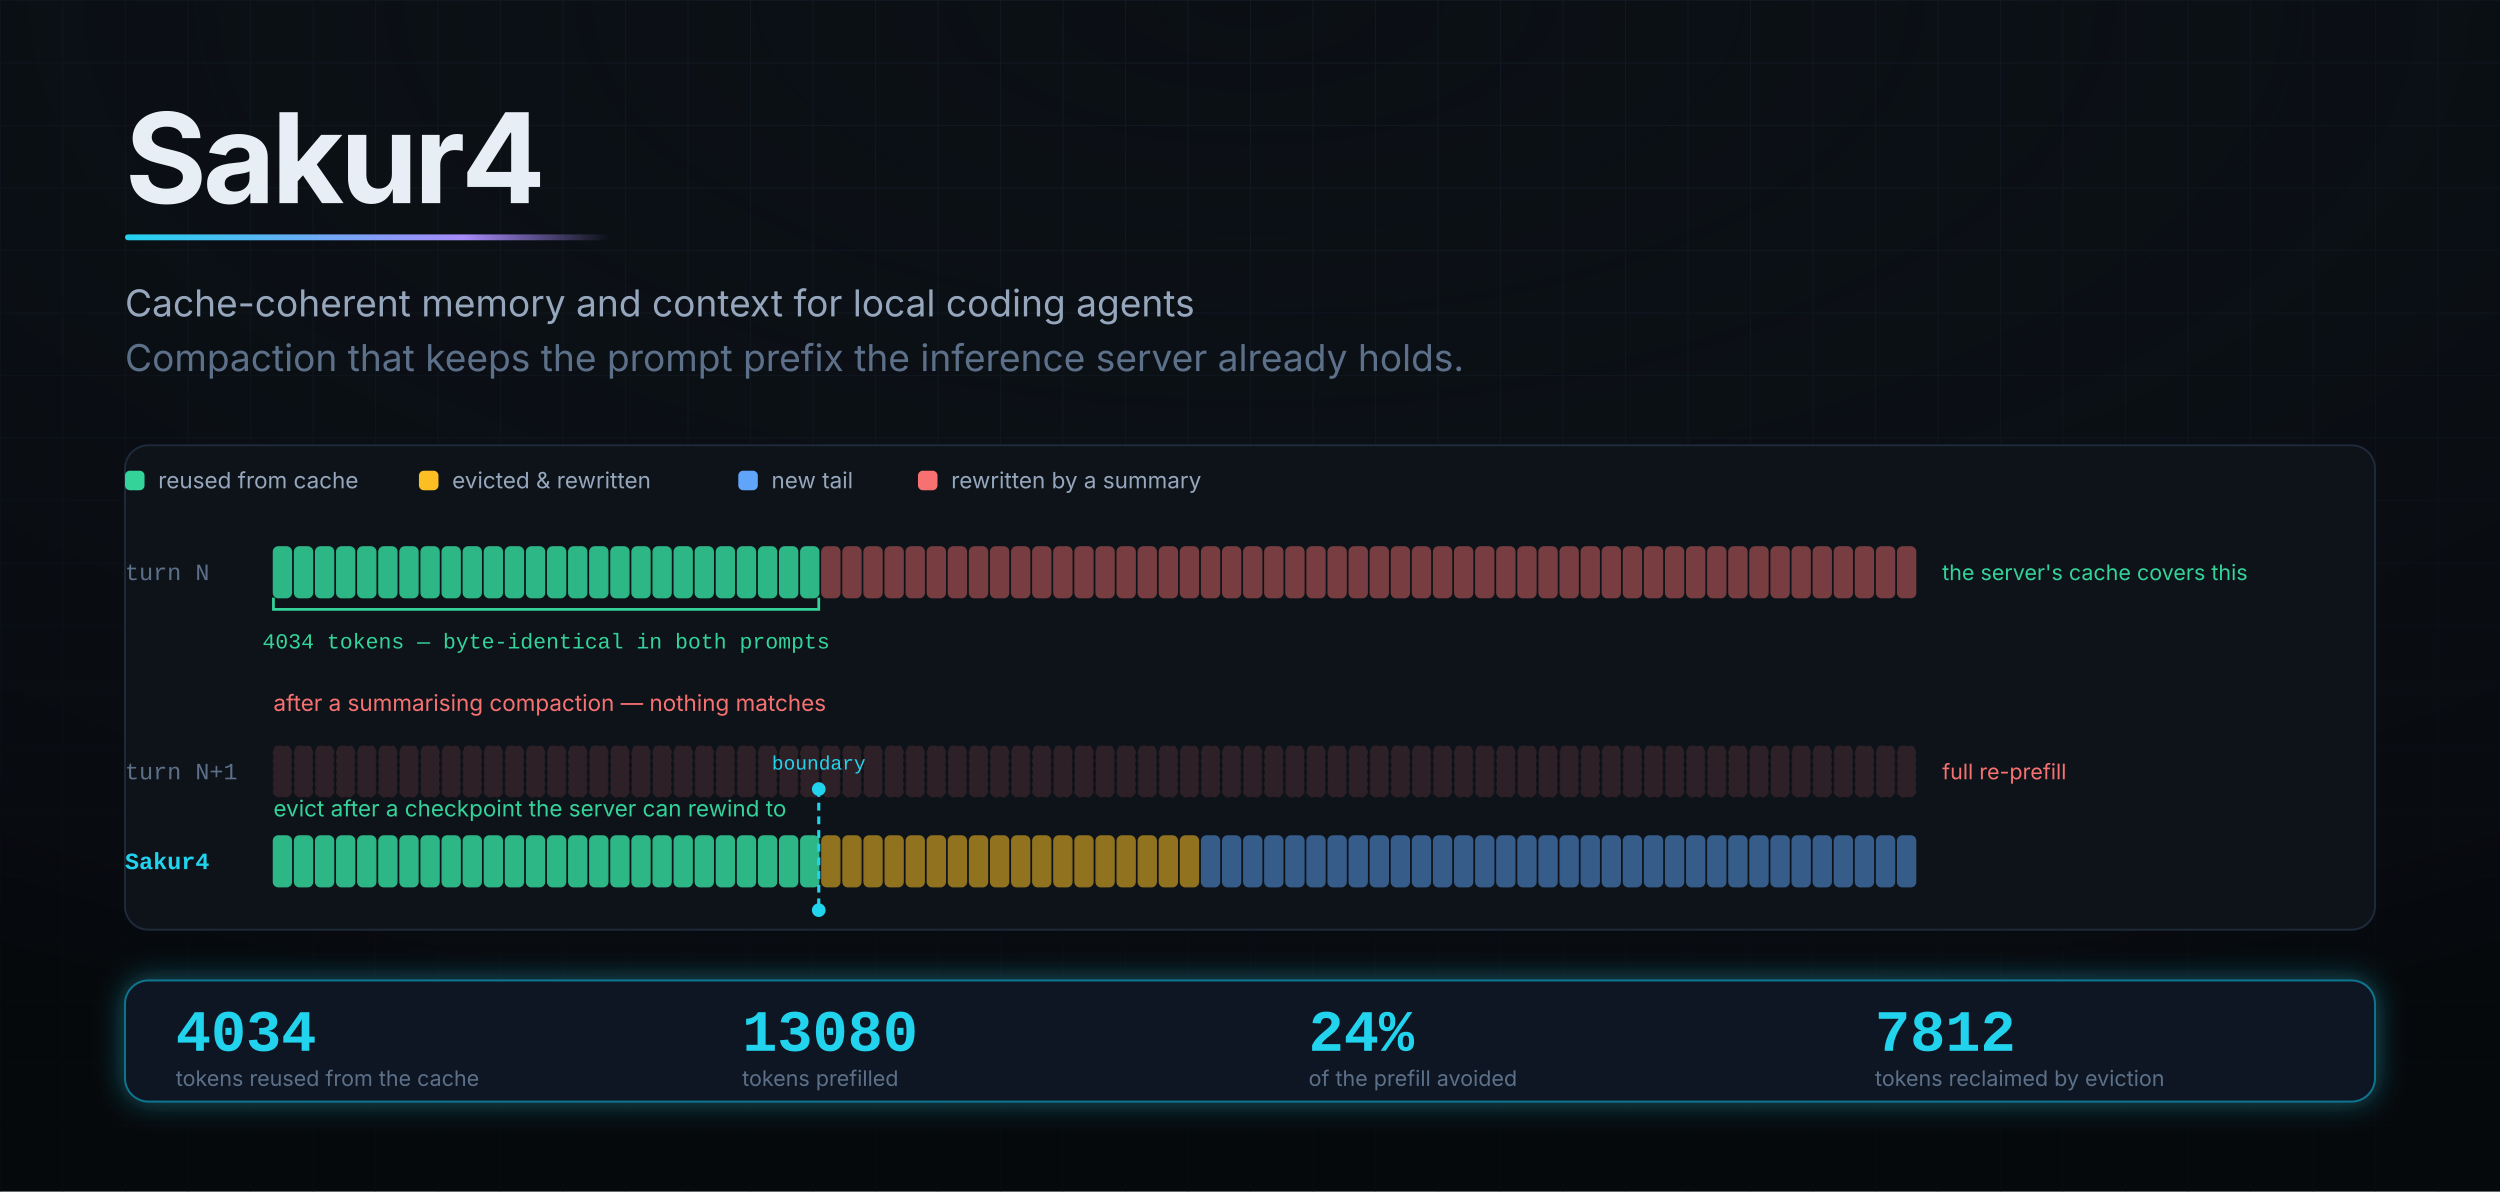
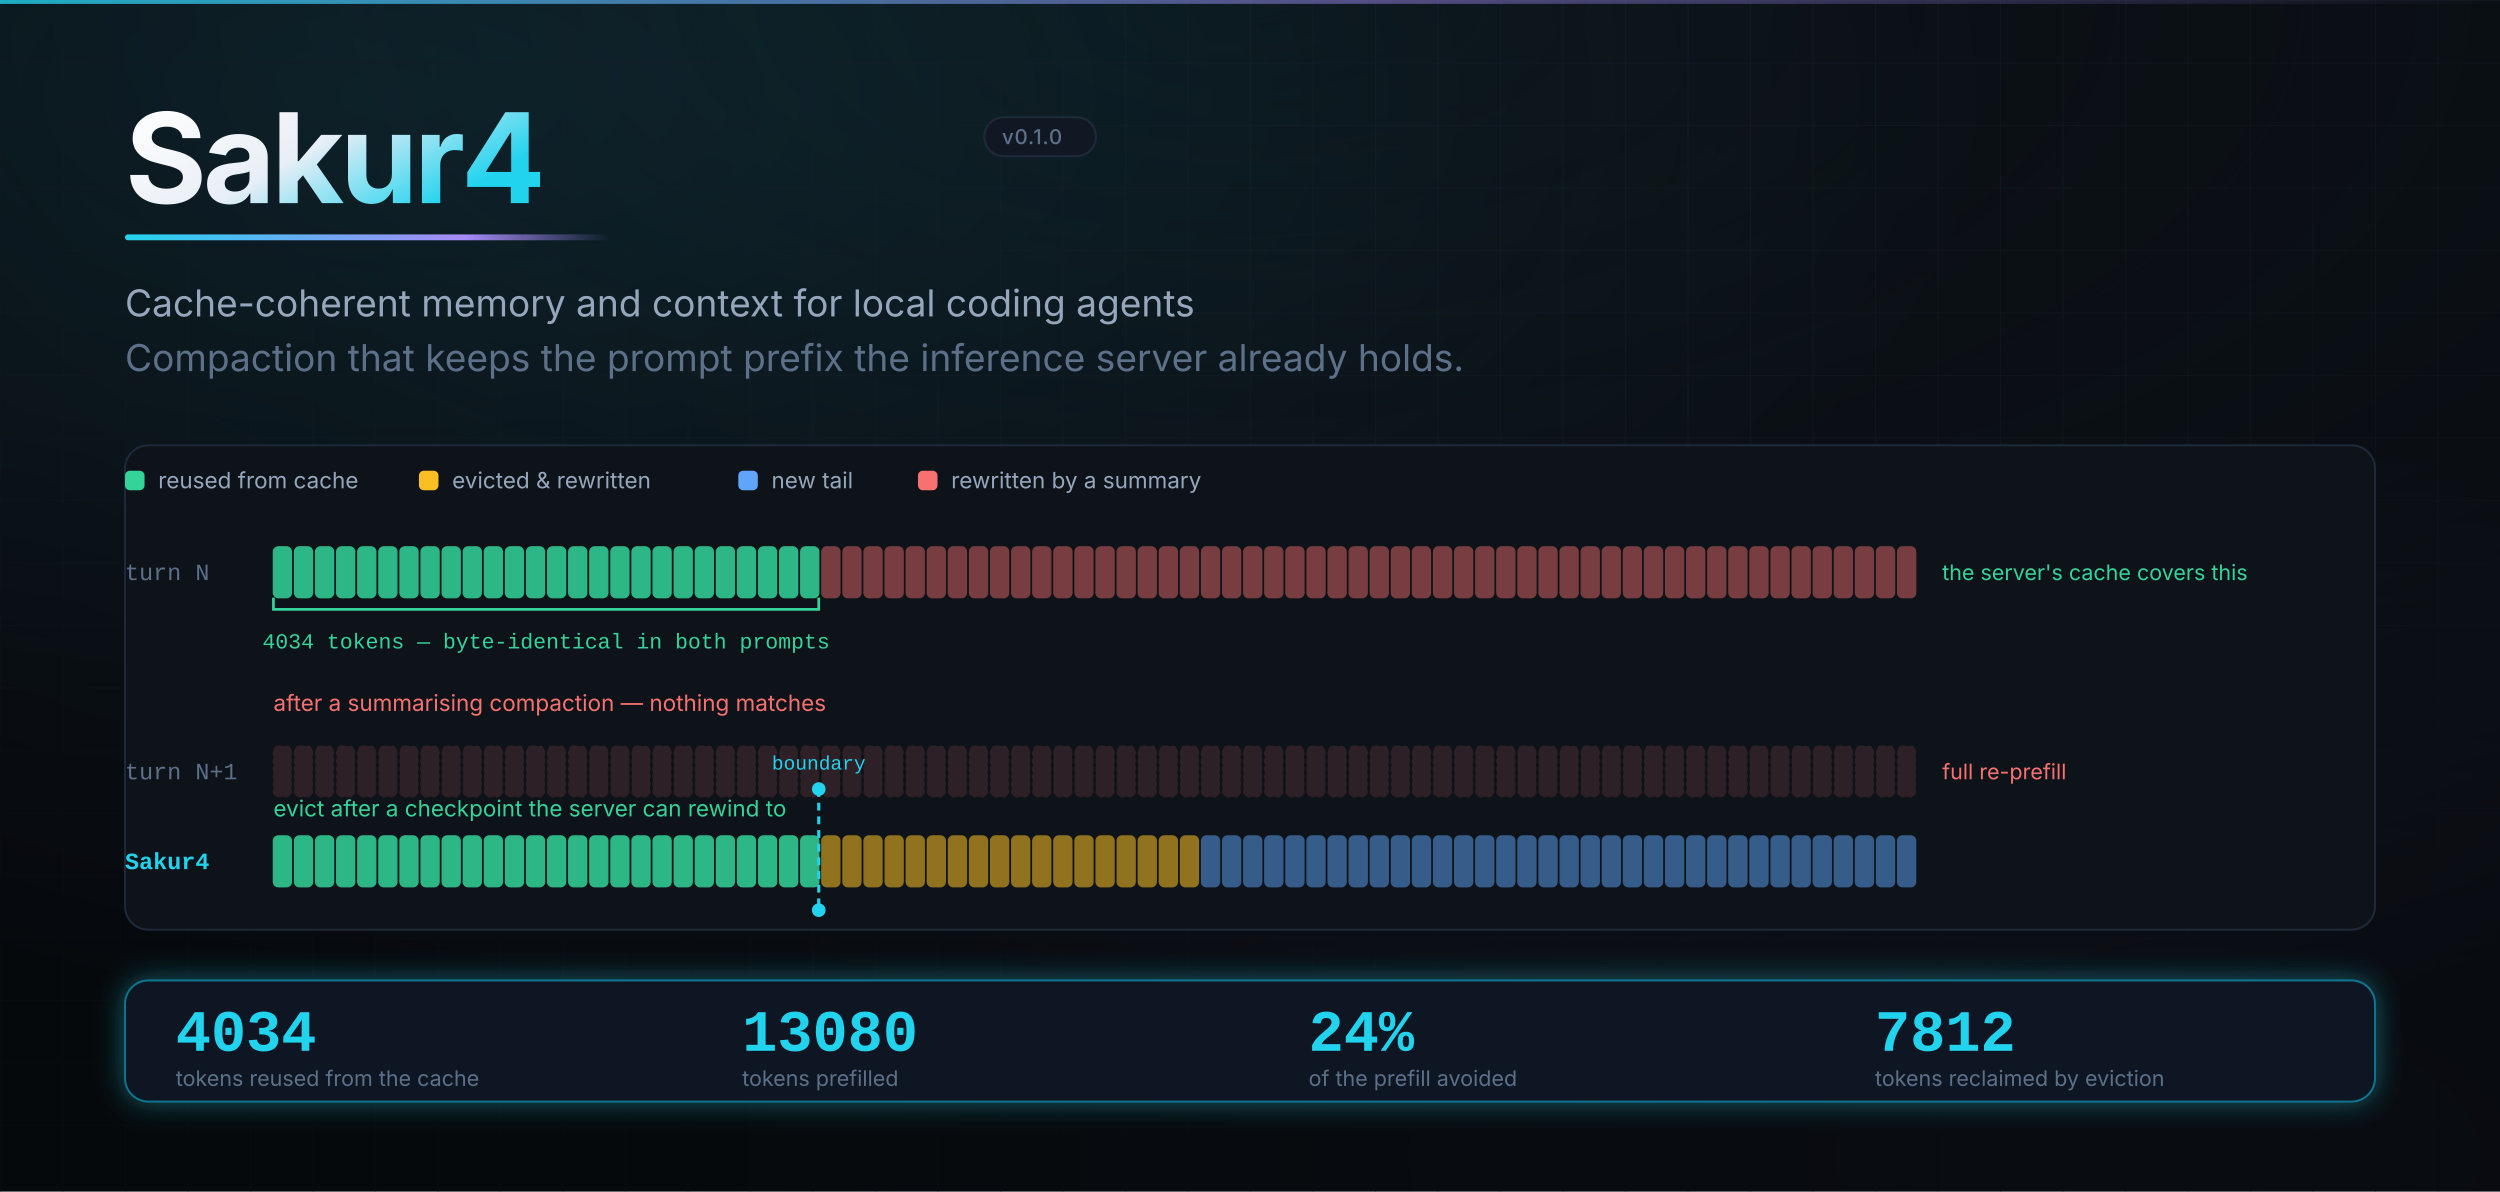
<svg xmlns="http://www.w3.org/2000/svg" viewBox="0 0 1280 610" width="1280" height="610" role="img" aria-labelledby="t d">
  <defs>
    <marker id="dim-s" markerWidth="6" markerHeight="6" refX="3" refY="3" orient="auto">
      <path d="M6 0L0 3L6 6" fill="none" stroke="#22d3ee" stroke-width="1" />
    </marker>
    <marker id="dim-e" markerWidth="6" markerHeight="6" refX="3" refY="3" orient="auto">
      <path d="M0 0L6 3L0 6" fill="none" stroke="#22d3ee" stroke-width="1" />
    </marker>
  </defs>
  <defs>
    <pattern id="hero-grid" width="32" height="32" patternUnits="userSpaceOnUse">
      <path d="M32 0H0V32" fill="none" stroke="#16202c" stroke-width="1" />
    </pattern>
    <pattern id="hero-dots" width="16" height="16" patternUnits="userSpaceOnUse">
      <circle cx="1" cy="1" r="1" fill="#16202c" />
    </pattern>
    <radialGradient id="hero-vig" cx="50%" cy="0%" r="95%">
      <stop offset="0%" stop-color="#0f1720" stop-opacity="0" />
      <stop offset="100%" stop-color="#05080b" stop-opacity="0.85" />
    </radialGradient>
    <linearGradient id="hero-sheen" x1="0" y1="0" x2="1" y2="1">
      <stop offset="0%" stop-color="#ffffff" stop-opacity="0.05" />
      <stop offset="60%" stop-color="#ffffff" stop-opacity="0" />
    </linearGradient>
+     <radialGradient id="hero-washA" cx="16%" cy="8%" r="64%">
+       <stop offset="0%" stop-color="#22d3ee" stop-opacity="0.13" />
+       <stop offset="100%" stop-color="#22d3ee" stop-opacity="0" />
+     </radialGradient>
+     <radialGradient id="hero-washB" cx="86%" cy="97%" r="60%">
+       <stop offset="0%" stop-color="#a78bfa" stop-opacity="0.16" />
+       <stop offset="100%" stop-color="#a78bfa" stop-opacity="0" />
+     </radialGradient>
+     <linearGradient id="hero-edge" x1="0" y1="0" x2="1" y2="0">
+       <stop offset="0%" stop-color="#22d3ee" stop-opacity="0.8" />
+       <stop offset="55%" stop-color="#a78bfa" stop-opacity="0.45" />
+       <stop offset="100%" stop-color="#a78bfa" stop-opacity="0" />
+     </linearGradient>
  </defs>
  <rect width="1280" height="610" fill="#0b0f14" />
+   <rect width="1280" height="610" fill="url(#hero-washA)" />
+   <rect width="1280" height="610" fill="url(#hero-washB)" />
  <rect width="1280" height="610" fill="url(#hero-grid)" opacity="0.55" />
  <rect width="1280" height="610" fill="url(#hero-vig)" />
-   <text x="64" y="104" font-family="-apple-system, BlinkMacSystemFont, 'Segoe UI', Inter, Helvetica, Arial, sans-serif" font-size="64" font-weight="700" fill="#e8eef6" text-anchor="start" opacity="1" letter-spacing="-2">Sakur4</text>
+   <rect x="0" y="0" width="1280" height="2" fill="url(#hero-edge)" />
+   <defs>
+     <linearGradient id="hero-word" x1="0" y1="0" x2="1" y2="0.4">
+       <stop offset="0%" stop-color="#ffffff" />
+       <stop offset="52%" stop-color="#e8eef6" />
+       <stop offset="100%" stop-color="#22d3ee" />
+     </linearGradient>
+   </defs>
+   <text x="64" y="104" font-family="-apple-system, BlinkMacSystemFont, 'Segoe UI', Inter, Helvetica, Arial, sans-serif" font-size="64" font-weight="700" fill="url(#hero-word)" text-anchor="start" opacity="1" letter-spacing="-2">Sakur4</text>
  <rect x="64" y="120" width="248" height="3" rx="1.5" fill="url(#hero-rule)" />
  <defs>
    <linearGradient id="hero-rule" x1="0" y1="0" x2="1" y2="0">
      <stop offset="0%" stop-color="#22d3ee" />
      <stop offset="70%" stop-color="#a78bfa" />
      <stop offset="100%" stop-color="#a78bfa" stop-opacity="0" />
    </linearGradient>
  </defs>
+   <rect x="504" y="60" width="57.1" height="20" rx="10" fill="#111823" stroke="#1e2a3a" stroke-width="1" />
+   <text x="513" y="73.78" font-family="-apple-system, BlinkMacSystemFont, 'Segoe UI', Inter, Helvetica, Arial, sans-serif" font-size="10.5" font-weight="500" fill="#5d7089" text-anchor="start" opacity="1" letter-spacing="0.4">v0.1.0</text>
  <text x="64" y="162" font-family="-apple-system, BlinkMacSystemFont, 'Segoe UI', Inter, Helvetica, Arial, sans-serif" font-size="19" font-weight="400" fill="#96a7bd" text-anchor="start" opacity="1">Cache-coherent memory and context for local coding agents</text>
  <text x="64" y="190" font-family="-apple-system, BlinkMacSystemFont, 'Segoe UI', Inter, Helvetica, Arial, sans-serif" font-size="19" font-weight="400" fill="#5d7089" text-anchor="start" opacity="1">Compaction that keeps the prompt prefix the inference server already holds.</text>
  <rect x="64" y="228" width="1152" height="248" rx="12" fill="#0d1319" stroke="#1e2a3a" stroke-width="1" />
  <rect x="64" y="241" width="10" height="10" rx="2.5" fill="#34d399" />
  <text x="81" y="250" font-family="-apple-system, BlinkMacSystemFont, 'Segoe UI', Inter, Helvetica, Arial, sans-serif" font-size="11.5" font-weight="400" fill="#96a7bd" text-anchor="start" opacity="1">reused from cache</text>
  <rect x="214.5" y="241" width="10" height="10" rx="2.5" fill="#fbbf24" />
  <text x="231.5" y="250" font-family="-apple-system, BlinkMacSystemFont, 'Segoe UI', Inter, Helvetica, Arial, sans-serif" font-size="11.5" font-weight="400" fill="#96a7bd" text-anchor="start" opacity="1">evicted &amp; rewritten</text>
  <rect x="378" y="241" width="10" height="10" rx="2.5" fill="#60a5fa" />
  <text x="395" y="250" font-family="-apple-system, BlinkMacSystemFont, 'Segoe UI', Inter, Helvetica, Arial, sans-serif" font-size="11.5" font-weight="400" fill="#96a7bd" text-anchor="start" opacity="1">new tail</text>
  <rect x="470" y="241" width="10" height="10" rx="2.5" fill="#f87171" />
  <text x="487" y="250" font-family="-apple-system, BlinkMacSystemFont, 'Segoe UI', Inter, Helvetica, Arial, sans-serif" font-size="11.5" font-weight="400" fill="#96a7bd" text-anchor="start" opacity="1">rewritten by a summary</text>
  <text x="64" y="297" font-family="ui-monospace, SFMono-Regular, 'SF Mono', Menlo, Consolas, 'Liberation Mono', monospace" font-size="12" font-weight="400" fill="#5d7089" text-anchor="start" opacity="1">turn N</text>
  <rect x="140.0" y="280" width="9.2" height="26" rx="2.5" fill="#34d399" opacity="0.85" stroke="#34d399" stroke-width="0.7" />
  <rect x="150.8" y="280" width="9.2" height="26" rx="2.5" fill="#34d399" opacity="0.85" stroke="#34d399" stroke-width="0.7" />
  <rect x="161.6" y="280" width="9.2" height="26" rx="2.5" fill="#34d399" opacity="0.85" stroke="#34d399" stroke-width="0.7" />
  <rect x="172.4" y="280" width="9.2" height="26" rx="2.5" fill="#34d399" opacity="0.85" stroke="#34d399" stroke-width="0.7" />
  <rect x="183.2" y="280" width="9.2" height="26" rx="2.5" fill="#34d399" opacity="0.85" stroke="#34d399" stroke-width="0.7" />
  <rect x="194.0" y="280" width="9.2" height="26" rx="2.5" fill="#34d399" opacity="0.85" stroke="#34d399" stroke-width="0.7" />
  <rect x="204.8" y="280" width="9.2" height="26" rx="2.5" fill="#34d399" opacity="0.85" stroke="#34d399" stroke-width="0.7" />
  <rect x="215.6" y="280" width="9.2" height="26" rx="2.5" fill="#34d399" opacity="0.85" stroke="#34d399" stroke-width="0.7" />
  <rect x="226.4" y="280" width="9.2" height="26" rx="2.5" fill="#34d399" opacity="0.85" stroke="#34d399" stroke-width="0.7" />
  <rect x="237.2" y="280" width="9.2" height="26" rx="2.5" fill="#34d399" opacity="0.85" stroke="#34d399" stroke-width="0.7" />
  <rect x="248.0" y="280" width="9.2" height="26" rx="2.5" fill="#34d399" opacity="0.85" stroke="#34d399" stroke-width="0.7" />
  <rect x="258.8" y="280" width="9.2" height="26" rx="2.5" fill="#34d399" opacity="0.85" stroke="#34d399" stroke-width="0.7" />
  <rect x="269.6" y="280" width="9.2" height="26" rx="2.5" fill="#34d399" opacity="0.85" stroke="#34d399" stroke-width="0.7" />
  <rect x="280.4" y="280" width="9.2" height="26" rx="2.5" fill="#34d399" opacity="0.85" stroke="#34d399" stroke-width="0.7" />
  <rect x="291.2" y="280" width="9.2" height="26" rx="2.5" fill="#34d399" opacity="0.85" stroke="#34d399" stroke-width="0.7" />
  <rect x="302.0" y="280" width="9.2" height="26" rx="2.5" fill="#34d399" opacity="0.85" stroke="#34d399" stroke-width="0.7" />
  <rect x="312.8" y="280" width="9.2" height="26" rx="2.5" fill="#34d399" opacity="0.85" stroke="#34d399" stroke-width="0.7" />
  <rect x="323.6" y="280" width="9.2" height="26" rx="2.5" fill="#34d399" opacity="0.85" stroke="#34d399" stroke-width="0.7" />
  <rect x="334.4" y="280" width="9.2" height="26" rx="2.5" fill="#34d399" opacity="0.85" stroke="#34d399" stroke-width="0.7" />
  <rect x="345.2" y="280" width="9.2" height="26" rx="2.5" fill="#34d399" opacity="0.85" stroke="#34d399" stroke-width="0.7" />
  <rect x="356.0" y="280" width="9.2" height="26" rx="2.5" fill="#34d399" opacity="0.85" stroke="#34d399" stroke-width="0.7" />
  <rect x="366.8" y="280" width="9.2" height="26" rx="2.5" fill="#34d399" opacity="0.85" stroke="#34d399" stroke-width="0.7" />
  <rect x="377.6" y="280" width="9.2" height="26" rx="2.5" fill="#34d399" opacity="0.85" stroke="#34d399" stroke-width="0.7" />
  <rect x="388.4" y="280" width="9.2" height="26" rx="2.5" fill="#34d399" opacity="0.85" stroke="#34d399" stroke-width="0.7" />
  <rect x="399.2" y="280" width="9.2" height="26" rx="2.5" fill="#34d399" opacity="0.85" stroke="#34d399" stroke-width="0.7" />
  <rect x="410.0" y="280" width="9.2" height="26" rx="2.5" fill="#34d399" opacity="0.85" stroke="#34d399" stroke-width="0.7" />
  <rect x="420.8" y="280" width="9.2" height="26" rx="2.5" fill="#f87171" opacity="0.45" stroke="#f87171" stroke-width="0.7" />
  <rect x="431.6" y="280" width="9.2" height="26" rx="2.5" fill="#f87171" opacity="0.45" stroke="#f87171" stroke-width="0.7" />
  <rect x="442.4" y="280" width="9.2" height="26" rx="2.5" fill="#f87171" opacity="0.45" stroke="#f87171" stroke-width="0.7" />
  <rect x="453.2" y="280" width="9.2" height="26" rx="2.5" fill="#f87171" opacity="0.45" stroke="#f87171" stroke-width="0.7" />
  <rect x="464.0" y="280" width="9.2" height="26" rx="2.5" fill="#f87171" opacity="0.45" stroke="#f87171" stroke-width="0.7" />
  <rect x="474.8" y="280" width="9.2" height="26" rx="2.5" fill="#f87171" opacity="0.45" stroke="#f87171" stroke-width="0.7" />
  <rect x="485.6" y="280" width="9.2" height="26" rx="2.5" fill="#f87171" opacity="0.45" stroke="#f87171" stroke-width="0.7" />
  <rect x="496.4" y="280" width="9.2" height="26" rx="2.5" fill="#f87171" opacity="0.45" stroke="#f87171" stroke-width="0.7" />
  <rect x="507.2" y="280" width="9.2" height="26" rx="2.5" fill="#f87171" opacity="0.45" stroke="#f87171" stroke-width="0.7" />
  <rect x="518.0" y="280" width="9.2" height="26" rx="2.5" fill="#f87171" opacity="0.45" stroke="#f87171" stroke-width="0.7" />
  <rect x="528.8" y="280" width="9.2" height="26" rx="2.5" fill="#f87171" opacity="0.45" stroke="#f87171" stroke-width="0.7" />
  <rect x="539.6" y="280" width="9.2" height="26" rx="2.5" fill="#f87171" opacity="0.45" stroke="#f87171" stroke-width="0.7" />
  <rect x="550.4" y="280" width="9.2" height="26" rx="2.5" fill="#f87171" opacity="0.45" stroke="#f87171" stroke-width="0.7" />
  <rect x="561.2" y="280" width="9.2" height="26" rx="2.5" fill="#f87171" opacity="0.45" stroke="#f87171" stroke-width="0.7" />
  <rect x="572.0" y="280" width="9.2" height="26" rx="2.5" fill="#f87171" opacity="0.45" stroke="#f87171" stroke-width="0.7" />
  <rect x="582.8" y="280" width="9.2" height="26" rx="2.5" fill="#f87171" opacity="0.45" stroke="#f87171" stroke-width="0.7" />
  <rect x="593.6" y="280" width="9.2" height="26" rx="2.5" fill="#f87171" opacity="0.45" stroke="#f87171" stroke-width="0.7" />
  <rect x="604.4" y="280" width="9.2" height="26" rx="2.5" fill="#f87171" opacity="0.45" stroke="#f87171" stroke-width="0.7" />
  <rect x="615.2" y="280" width="9.2" height="26" rx="2.5" fill="#f87171" opacity="0.45" stroke="#f87171" stroke-width="0.7" />
  <rect x="626.0" y="280" width="9.2" height="26" rx="2.5" fill="#f87171" opacity="0.45" stroke="#f87171" stroke-width="0.7" />
  <rect x="636.8" y="280" width="9.2" height="26" rx="2.5" fill="#f87171" opacity="0.45" stroke="#f87171" stroke-width="0.7" />
  <rect x="647.6" y="280" width="9.2" height="26" rx="2.5" fill="#f87171" opacity="0.45" stroke="#f87171" stroke-width="0.7" />
  <rect x="658.4" y="280" width="9.2" height="26" rx="2.5" fill="#f87171" opacity="0.45" stroke="#f87171" stroke-width="0.7" />
  <rect x="669.2" y="280" width="9.2" height="26" rx="2.5" fill="#f87171" opacity="0.45" stroke="#f87171" stroke-width="0.7" />
  <rect x="680.0" y="280" width="9.2" height="26" rx="2.5" fill="#f87171" opacity="0.45" stroke="#f87171" stroke-width="0.7" />
  <rect x="690.8" y="280" width="9.2" height="26" rx="2.5" fill="#f87171" opacity="0.45" stroke="#f87171" stroke-width="0.7" />
  <rect x="701.6" y="280" width="9.2" height="26" rx="2.5" fill="#f87171" opacity="0.45" stroke="#f87171" stroke-width="0.7" />
  <rect x="712.4" y="280" width="9.2" height="26" rx="2.5" fill="#f87171" opacity="0.45" stroke="#f87171" stroke-width="0.7" />
  <rect x="723.2" y="280" width="9.2" height="26" rx="2.5" fill="#f87171" opacity="0.45" stroke="#f87171" stroke-width="0.7" />
  <rect x="734.0" y="280" width="9.2" height="26" rx="2.5" fill="#f87171" opacity="0.45" stroke="#f87171" stroke-width="0.7" />
  <rect x="744.8" y="280" width="9.2" height="26" rx="2.5" fill="#f87171" opacity="0.45" stroke="#f87171" stroke-width="0.7" />
  <rect x="755.6" y="280" width="9.2" height="26" rx="2.5" fill="#f87171" opacity="0.45" stroke="#f87171" stroke-width="0.7" />
  <rect x="766.4" y="280" width="9.2" height="26" rx="2.5" fill="#f87171" opacity="0.45" stroke="#f87171" stroke-width="0.7" />
  <rect x="777.2" y="280" width="9.2" height="26" rx="2.5" fill="#f87171" opacity="0.45" stroke="#f87171" stroke-width="0.7" />
  <rect x="788.0" y="280" width="9.2" height="26" rx="2.5" fill="#f87171" opacity="0.45" stroke="#f87171" stroke-width="0.7" />
  <rect x="798.8" y="280" width="9.2" height="26" rx="2.5" fill="#f87171" opacity="0.45" stroke="#f87171" stroke-width="0.7" />
  <rect x="809.6" y="280" width="9.2" height="26" rx="2.5" fill="#f87171" opacity="0.45" stroke="#f87171" stroke-width="0.7" />
  <rect x="820.4" y="280" width="9.2" height="26" rx="2.5" fill="#f87171" opacity="0.45" stroke="#f87171" stroke-width="0.7" />
  <rect x="831.2" y="280" width="9.2" height="26" rx="2.5" fill="#f87171" opacity="0.45" stroke="#f87171" stroke-width="0.7" />
  <rect x="842.0" y="280" width="9.2" height="26" rx="2.5" fill="#f87171" opacity="0.45" stroke="#f87171" stroke-width="0.7" />
  <rect x="852.8" y="280" width="9.2" height="26" rx="2.5" fill="#f87171" opacity="0.45" stroke="#f87171" stroke-width="0.7" />
  <rect x="863.6" y="280" width="9.2" height="26" rx="2.5" fill="#f87171" opacity="0.45" stroke="#f87171" stroke-width="0.7" />
  <rect x="874.4" y="280" width="9.2" height="26" rx="2.5" fill="#f87171" opacity="0.45" stroke="#f87171" stroke-width="0.7" />
  <rect x="885.2" y="280" width="9.2" height="26" rx="2.5" fill="#f87171" opacity="0.45" stroke="#f87171" stroke-width="0.7" />
  <rect x="896.0" y="280" width="9.2" height="26" rx="2.5" fill="#f87171" opacity="0.45" stroke="#f87171" stroke-width="0.7" />
  <rect x="906.8" y="280" width="9.2" height="26" rx="2.5" fill="#f87171" opacity="0.45" stroke="#f87171" stroke-width="0.7" />
  <rect x="917.6" y="280" width="9.2" height="26" rx="2.5" fill="#f87171" opacity="0.45" stroke="#f87171" stroke-width="0.7" />
  <rect x="928.4" y="280" width="9.2" height="26" rx="2.5" fill="#f87171" opacity="0.45" stroke="#f87171" stroke-width="0.7" />
  <rect x="939.2" y="280" width="9.2" height="26" rx="2.5" fill="#f87171" opacity="0.45" stroke="#f87171" stroke-width="0.7" />
  <rect x="950.0" y="280" width="9.2" height="26" rx="2.5" fill="#f87171" opacity="0.45" stroke="#f87171" stroke-width="0.7" />
  <rect x="960.8" y="280" width="9.2" height="26" rx="2.5" fill="#f87171" opacity="0.45" stroke="#f87171" stroke-width="0.7" />
  <rect x="971.6" y="280" width="9.2" height="26" rx="2.5" fill="#f87171" opacity="0.45" stroke="#f87171" stroke-width="0.7" />
  <text x="994.4" y="297" font-family="-apple-system, BlinkMacSystemFont, 'Segoe UI', Inter, Helvetica, Arial, sans-serif" font-size="11" font-weight="400" fill="#34d399" text-anchor="start" opacity="1">the server's cache covers this</text>
  <path d="M140 306 L140 312 L419.2 312 L419.2 306" fill="none" stroke="#34d399" stroke-width="1.4" />
  <text x="279.6" y="332" font-family="ui-monospace, SFMono-Regular, 'SF Mono', Menlo, Consolas, 'Liberation Mono', monospace" font-size="11" font-weight="400" fill="#34d399" text-anchor="middle" opacity="1">4034 tokens — byte-identical in both prompts</text>
  <text x="140" y="364" font-family="-apple-system, BlinkMacSystemFont, 'Segoe UI', Inter, Helvetica, Arial, sans-serif" font-size="11.5" font-weight="400" fill="#f87171" text-anchor="start" opacity="1">after a summarising compaction — nothing matches</text>
  <text x="64" y="399" font-family="ui-monospace, SFMono-Regular, 'SF Mono', Menlo, Consolas, 'Liberation Mono', monospace" font-size="12" font-weight="400" fill="#5d7089" text-anchor="start" opacity="1">turn N+1</text>
  <rect x="140.0" y="382" width="9.2" height="26" rx="2.5" fill="#f87171" opacity="0.14" stroke="#f87171" stroke-width="0.6" stroke-dasharray="2 2" />
  <rect x="150.8" y="382" width="9.2" height="26" rx="2.5" fill="#f87171" opacity="0.14" stroke="#f87171" stroke-width="0.6" stroke-dasharray="2 2" />
  <rect x="161.6" y="382" width="9.2" height="26" rx="2.5" fill="#f87171" opacity="0.14" stroke="#f87171" stroke-width="0.6" stroke-dasharray="2 2" />
  <rect x="172.4" y="382" width="9.2" height="26" rx="2.5" fill="#f87171" opacity="0.14" stroke="#f87171" stroke-width="0.6" stroke-dasharray="2 2" />
  <rect x="183.2" y="382" width="9.2" height="26" rx="2.5" fill="#f87171" opacity="0.14" stroke="#f87171" stroke-width="0.6" stroke-dasharray="2 2" />
  <rect x="194.0" y="382" width="9.2" height="26" rx="2.5" fill="#f87171" opacity="0.14" stroke="#f87171" stroke-width="0.6" stroke-dasharray="2 2" />
  <rect x="204.8" y="382" width="9.2" height="26" rx="2.5" fill="#f87171" opacity="0.14" stroke="#f87171" stroke-width="0.6" stroke-dasharray="2 2" />
  <rect x="215.6" y="382" width="9.2" height="26" rx="2.5" fill="#f87171" opacity="0.14" stroke="#f87171" stroke-width="0.6" stroke-dasharray="2 2" />
  <rect x="226.4" y="382" width="9.2" height="26" rx="2.5" fill="#f87171" opacity="0.14" stroke="#f87171" stroke-width="0.6" stroke-dasharray="2 2" />
  <rect x="237.2" y="382" width="9.2" height="26" rx="2.5" fill="#f87171" opacity="0.14" stroke="#f87171" stroke-width="0.6" stroke-dasharray="2 2" />
  <rect x="248.0" y="382" width="9.2" height="26" rx="2.5" fill="#f87171" opacity="0.14" stroke="#f87171" stroke-width="0.6" stroke-dasharray="2 2" />
  <rect x="258.8" y="382" width="9.2" height="26" rx="2.5" fill="#f87171" opacity="0.14" stroke="#f87171" stroke-width="0.6" stroke-dasharray="2 2" />
  <rect x="269.6" y="382" width="9.2" height="26" rx="2.5" fill="#f87171" opacity="0.14" stroke="#f87171" stroke-width="0.6" stroke-dasharray="2 2" />
  <rect x="280.4" y="382" width="9.2" height="26" rx="2.5" fill="#f87171" opacity="0.14" stroke="#f87171" stroke-width="0.6" stroke-dasharray="2 2" />
  <rect x="291.2" y="382" width="9.2" height="26" rx="2.5" fill="#f87171" opacity="0.14" stroke="#f87171" stroke-width="0.6" stroke-dasharray="2 2" />
  <rect x="302.0" y="382" width="9.2" height="26" rx="2.5" fill="#f87171" opacity="0.14" stroke="#f87171" stroke-width="0.6" stroke-dasharray="2 2" />
  <rect x="312.8" y="382" width="9.2" height="26" rx="2.5" fill="#f87171" opacity="0.14" stroke="#f87171" stroke-width="0.6" stroke-dasharray="2 2" />
  <rect x="323.6" y="382" width="9.2" height="26" rx="2.5" fill="#f87171" opacity="0.14" stroke="#f87171" stroke-width="0.6" stroke-dasharray="2 2" />
  <rect x="334.4" y="382" width="9.2" height="26" rx="2.5" fill="#f87171" opacity="0.14" stroke="#f87171" stroke-width="0.6" stroke-dasharray="2 2" />
  <rect x="345.2" y="382" width="9.2" height="26" rx="2.5" fill="#f87171" opacity="0.14" stroke="#f87171" stroke-width="0.6" stroke-dasharray="2 2" />
  <rect x="356.0" y="382" width="9.2" height="26" rx="2.5" fill="#f87171" opacity="0.14" stroke="#f87171" stroke-width="0.6" stroke-dasharray="2 2" />
  <rect x="366.8" y="382" width="9.2" height="26" rx="2.5" fill="#f87171" opacity="0.14" stroke="#f87171" stroke-width="0.6" stroke-dasharray="2 2" />
  <rect x="377.6" y="382" width="9.2" height="26" rx="2.5" fill="#f87171" opacity="0.14" stroke="#f87171" stroke-width="0.6" stroke-dasharray="2 2" />
  <rect x="388.4" y="382" width="9.2" height="26" rx="2.5" fill="#f87171" opacity="0.14" stroke="#f87171" stroke-width="0.6" stroke-dasharray="2 2" />
  <rect x="399.2" y="382" width="9.2" height="26" rx="2.5" fill="#f87171" opacity="0.14" stroke="#f87171" stroke-width="0.6" stroke-dasharray="2 2" />
  <rect x="410.0" y="382" width="9.2" height="26" rx="2.5" fill="#f87171" opacity="0.14" stroke="#f87171" stroke-width="0.6" stroke-dasharray="2 2" />
  <rect x="420.8" y="382" width="9.2" height="26" rx="2.5" fill="#f87171" opacity="0.14" stroke="#f87171" stroke-width="0.6" stroke-dasharray="2 2" />
  <rect x="431.6" y="382" width="9.2" height="26" rx="2.5" fill="#f87171" opacity="0.14" stroke="#f87171" stroke-width="0.6" stroke-dasharray="2 2" />
  <rect x="442.4" y="382" width="9.2" height="26" rx="2.5" fill="#f87171" opacity="0.14" stroke="#f87171" stroke-width="0.6" stroke-dasharray="2 2" />
  <rect x="453.2" y="382" width="9.2" height="26" rx="2.5" fill="#f87171" opacity="0.14" stroke="#f87171" stroke-width="0.6" stroke-dasharray="2 2" />
  <rect x="464.0" y="382" width="9.2" height="26" rx="2.5" fill="#f87171" opacity="0.14" stroke="#f87171" stroke-width="0.6" stroke-dasharray="2 2" />
  <rect x="474.8" y="382" width="9.2" height="26" rx="2.5" fill="#f87171" opacity="0.14" stroke="#f87171" stroke-width="0.6" stroke-dasharray="2 2" />
  <rect x="485.6" y="382" width="9.2" height="26" rx="2.5" fill="#f87171" opacity="0.14" stroke="#f87171" stroke-width="0.6" stroke-dasharray="2 2" />
  <rect x="496.4" y="382" width="9.2" height="26" rx="2.5" fill="#f87171" opacity="0.14" stroke="#f87171" stroke-width="0.6" stroke-dasharray="2 2" />
  <rect x="507.2" y="382" width="9.2" height="26" rx="2.5" fill="#f87171" opacity="0.14" stroke="#f87171" stroke-width="0.6" stroke-dasharray="2 2" />
  <rect x="518.0" y="382" width="9.2" height="26" rx="2.5" fill="#f87171" opacity="0.14" stroke="#f87171" stroke-width="0.6" stroke-dasharray="2 2" />
  <rect x="528.8" y="382" width="9.2" height="26" rx="2.5" fill="#f87171" opacity="0.14" stroke="#f87171" stroke-width="0.6" stroke-dasharray="2 2" />
  <rect x="539.6" y="382" width="9.2" height="26" rx="2.5" fill="#f87171" opacity="0.14" stroke="#f87171" stroke-width="0.6" stroke-dasharray="2 2" />
  <rect x="550.4" y="382" width="9.2" height="26" rx="2.5" fill="#f87171" opacity="0.14" stroke="#f87171" stroke-width="0.6" stroke-dasharray="2 2" />
  <rect x="561.2" y="382" width="9.2" height="26" rx="2.5" fill="#f87171" opacity="0.14" stroke="#f87171" stroke-width="0.6" stroke-dasharray="2 2" />
  <rect x="572.0" y="382" width="9.2" height="26" rx="2.5" fill="#f87171" opacity="0.14" stroke="#f87171" stroke-width="0.6" stroke-dasharray="2 2" />
  <rect x="582.8" y="382" width="9.2" height="26" rx="2.5" fill="#f87171" opacity="0.14" stroke="#f87171" stroke-width="0.6" stroke-dasharray="2 2" />
  <rect x="593.6" y="382" width="9.2" height="26" rx="2.5" fill="#f87171" opacity="0.14" stroke="#f87171" stroke-width="0.6" stroke-dasharray="2 2" />
  <rect x="604.4" y="382" width="9.2" height="26" rx="2.5" fill="#f87171" opacity="0.14" stroke="#f87171" stroke-width="0.6" stroke-dasharray="2 2" />
  <rect x="615.2" y="382" width="9.2" height="26" rx="2.5" fill="#f87171" opacity="0.14" stroke="#f87171" stroke-width="0.6" stroke-dasharray="2 2" />
  <rect x="626.0" y="382" width="9.2" height="26" rx="2.5" fill="#f87171" opacity="0.14" stroke="#f87171" stroke-width="0.6" stroke-dasharray="2 2" />
  <rect x="636.8" y="382" width="9.2" height="26" rx="2.5" fill="#f87171" opacity="0.14" stroke="#f87171" stroke-width="0.6" stroke-dasharray="2 2" />
  <rect x="647.6" y="382" width="9.2" height="26" rx="2.5" fill="#f87171" opacity="0.14" stroke="#f87171" stroke-width="0.6" stroke-dasharray="2 2" />
  <rect x="658.4" y="382" width="9.2" height="26" rx="2.5" fill="#f87171" opacity="0.14" stroke="#f87171" stroke-width="0.6" stroke-dasharray="2 2" />
  <rect x="669.2" y="382" width="9.2" height="26" rx="2.5" fill="#f87171" opacity="0.14" stroke="#f87171" stroke-width="0.6" stroke-dasharray="2 2" />
  <rect x="680.0" y="382" width="9.2" height="26" rx="2.5" fill="#f87171" opacity="0.14" stroke="#f87171" stroke-width="0.6" stroke-dasharray="2 2" />
  <rect x="690.8" y="382" width="9.2" height="26" rx="2.5" fill="#f87171" opacity="0.14" stroke="#f87171" stroke-width="0.6" stroke-dasharray="2 2" />
  <rect x="701.6" y="382" width="9.2" height="26" rx="2.5" fill="#f87171" opacity="0.14" stroke="#f87171" stroke-width="0.6" stroke-dasharray="2 2" />
  <rect x="712.4" y="382" width="9.2" height="26" rx="2.5" fill="#f87171" opacity="0.14" stroke="#f87171" stroke-width="0.6" stroke-dasharray="2 2" />
  <rect x="723.2" y="382" width="9.2" height="26" rx="2.5" fill="#f87171" opacity="0.14" stroke="#f87171" stroke-width="0.6" stroke-dasharray="2 2" />
  <rect x="734.0" y="382" width="9.2" height="26" rx="2.5" fill="#f87171" opacity="0.14" stroke="#f87171" stroke-width="0.6" stroke-dasharray="2 2" />
  <rect x="744.8" y="382" width="9.2" height="26" rx="2.5" fill="#f87171" opacity="0.14" stroke="#f87171" stroke-width="0.6" stroke-dasharray="2 2" />
  <rect x="755.6" y="382" width="9.2" height="26" rx="2.5" fill="#f87171" opacity="0.14" stroke="#f87171" stroke-width="0.6" stroke-dasharray="2 2" />
  <rect x="766.4" y="382" width="9.2" height="26" rx="2.5" fill="#f87171" opacity="0.14" stroke="#f87171" stroke-width="0.6" stroke-dasharray="2 2" />
  <rect x="777.2" y="382" width="9.2" height="26" rx="2.5" fill="#f87171" opacity="0.14" stroke="#f87171" stroke-width="0.6" stroke-dasharray="2 2" />
  <rect x="788.0" y="382" width="9.2" height="26" rx="2.5" fill="#f87171" opacity="0.14" stroke="#f87171" stroke-width="0.6" stroke-dasharray="2 2" />
  <rect x="798.8" y="382" width="9.2" height="26" rx="2.5" fill="#f87171" opacity="0.14" stroke="#f87171" stroke-width="0.6" stroke-dasharray="2 2" />
  <rect x="809.6" y="382" width="9.2" height="26" rx="2.5" fill="#f87171" opacity="0.14" stroke="#f87171" stroke-width="0.6" stroke-dasharray="2 2" />
  <rect x="820.4" y="382" width="9.2" height="26" rx="2.5" fill="#f87171" opacity="0.14" stroke="#f87171" stroke-width="0.6" stroke-dasharray="2 2" />
  <rect x="831.2" y="382" width="9.2" height="26" rx="2.5" fill="#f87171" opacity="0.14" stroke="#f87171" stroke-width="0.6" stroke-dasharray="2 2" />
  <rect x="842.0" y="382" width="9.2" height="26" rx="2.5" fill="#f87171" opacity="0.14" stroke="#f87171" stroke-width="0.6" stroke-dasharray="2 2" />
  <rect x="852.8" y="382" width="9.2" height="26" rx="2.5" fill="#f87171" opacity="0.14" stroke="#f87171" stroke-width="0.6" stroke-dasharray="2 2" />
  <rect x="863.6" y="382" width="9.2" height="26" rx="2.5" fill="#f87171" opacity="0.14" stroke="#f87171" stroke-width="0.6" stroke-dasharray="2 2" />
  <rect x="874.4" y="382" width="9.2" height="26" rx="2.5" fill="#f87171" opacity="0.14" stroke="#f87171" stroke-width="0.6" stroke-dasharray="2 2" />
  <rect x="885.2" y="382" width="9.2" height="26" rx="2.5" fill="#f87171" opacity="0.14" stroke="#f87171" stroke-width="0.6" stroke-dasharray="2 2" />
  <rect x="896.0" y="382" width="9.2" height="26" rx="2.5" fill="#f87171" opacity="0.14" stroke="#f87171" stroke-width="0.6" stroke-dasharray="2 2" />
  <rect x="906.8" y="382" width="9.2" height="26" rx="2.5" fill="#f87171" opacity="0.14" stroke="#f87171" stroke-width="0.6" stroke-dasharray="2 2" />
  <rect x="917.6" y="382" width="9.2" height="26" rx="2.5" fill="#f87171" opacity="0.14" stroke="#f87171" stroke-width="0.6" stroke-dasharray="2 2" />
  <rect x="928.4" y="382" width="9.2" height="26" rx="2.5" fill="#f87171" opacity="0.14" stroke="#f87171" stroke-width="0.6" stroke-dasharray="2 2" />
  <rect x="939.2" y="382" width="9.2" height="26" rx="2.5" fill="#f87171" opacity="0.14" stroke="#f87171" stroke-width="0.6" stroke-dasharray="2 2" />
  <rect x="950.0" y="382" width="9.2" height="26" rx="2.5" fill="#f87171" opacity="0.14" stroke="#f87171" stroke-width="0.6" stroke-dasharray="2 2" />
  <rect x="960.8" y="382" width="9.2" height="26" rx="2.5" fill="#f87171" opacity="0.14" stroke="#f87171" stroke-width="0.6" stroke-dasharray="2 2" />
  <rect x="971.6" y="382" width="9.2" height="26" rx="2.5" fill="#f87171" opacity="0.14" stroke="#f87171" stroke-width="0.6" stroke-dasharray="2 2" />
  <text x="994.4" y="399" font-family="-apple-system, BlinkMacSystemFont, 'Segoe UI', Inter, Helvetica, Arial, sans-serif" font-size="11" font-weight="400" fill="#f87171" text-anchor="start" opacity="1">full re-prefill</text>
  <text x="140" y="418" font-family="-apple-system, BlinkMacSystemFont, 'Segoe UI', Inter, Helvetica, Arial, sans-serif" font-size="11.5" font-weight="400" fill="#34d399" text-anchor="start" opacity="1">evict after a checkpoint the server can rewind to</text>
  <text x="64" y="445" font-family="ui-monospace, SFMono-Regular, 'SF Mono', Menlo, Consolas, 'Liberation Mono', monospace" font-size="12" font-weight="700" fill="#22d3ee" text-anchor="start" opacity="1">Sakur4</text>
  <rect x="140.0" y="428" width="9.2" height="26" rx="2.5" fill="#34d399" opacity="0.85" stroke="#34d399" stroke-width="0.7" />
  <rect x="150.8" y="428" width="9.2" height="26" rx="2.5" fill="#34d399" opacity="0.85" stroke="#34d399" stroke-width="0.7" />
  <rect x="161.6" y="428" width="9.2" height="26" rx="2.5" fill="#34d399" opacity="0.85" stroke="#34d399" stroke-width="0.7" />
  <rect x="172.4" y="428" width="9.2" height="26" rx="2.5" fill="#34d399" opacity="0.85" stroke="#34d399" stroke-width="0.7" />
  <rect x="183.2" y="428" width="9.2" height="26" rx="2.5" fill="#34d399" opacity="0.85" stroke="#34d399" stroke-width="0.7" />
  <rect x="194.0" y="428" width="9.2" height="26" rx="2.5" fill="#34d399" opacity="0.85" stroke="#34d399" stroke-width="0.7" />
  <rect x="204.8" y="428" width="9.2" height="26" rx="2.5" fill="#34d399" opacity="0.85" stroke="#34d399" stroke-width="0.7" />
  <rect x="215.6" y="428" width="9.2" height="26" rx="2.5" fill="#34d399" opacity="0.85" stroke="#34d399" stroke-width="0.7" />
  <rect x="226.4" y="428" width="9.2" height="26" rx="2.5" fill="#34d399" opacity="0.85" stroke="#34d399" stroke-width="0.7" />
  <rect x="237.2" y="428" width="9.2" height="26" rx="2.5" fill="#34d399" opacity="0.85" stroke="#34d399" stroke-width="0.7" />
  <rect x="248.0" y="428" width="9.2" height="26" rx="2.5" fill="#34d399" opacity="0.85" stroke="#34d399" stroke-width="0.7" />
  <rect x="258.8" y="428" width="9.2" height="26" rx="2.5" fill="#34d399" opacity="0.85" stroke="#34d399" stroke-width="0.7" />
  <rect x="269.6" y="428" width="9.2" height="26" rx="2.5" fill="#34d399" opacity="0.85" stroke="#34d399" stroke-width="0.7" />
  <rect x="280.4" y="428" width="9.2" height="26" rx="2.5" fill="#34d399" opacity="0.85" stroke="#34d399" stroke-width="0.7" />
  <rect x="291.2" y="428" width="9.2" height="26" rx="2.5" fill="#34d399" opacity="0.85" stroke="#34d399" stroke-width="0.7" />
  <rect x="302.0" y="428" width="9.2" height="26" rx="2.5" fill="#34d399" opacity="0.85" stroke="#34d399" stroke-width="0.7" />
  <rect x="312.8" y="428" width="9.2" height="26" rx="2.5" fill="#34d399" opacity="0.85" stroke="#34d399" stroke-width="0.7" />
  <rect x="323.6" y="428" width="9.2" height="26" rx="2.5" fill="#34d399" opacity="0.85" stroke="#34d399" stroke-width="0.7" />
  <rect x="334.4" y="428" width="9.2" height="26" rx="2.5" fill="#34d399" opacity="0.85" stroke="#34d399" stroke-width="0.7" />
  <rect x="345.2" y="428" width="9.2" height="26" rx="2.5" fill="#34d399" opacity="0.85" stroke="#34d399" stroke-width="0.7" />
  <rect x="356.0" y="428" width="9.2" height="26" rx="2.5" fill="#34d399" opacity="0.85" stroke="#34d399" stroke-width="0.7" />
  <rect x="366.8" y="428" width="9.2" height="26" rx="2.5" fill="#34d399" opacity="0.85" stroke="#34d399" stroke-width="0.7" />
  <rect x="377.6" y="428" width="9.2" height="26" rx="2.5" fill="#34d399" opacity="0.85" stroke="#34d399" stroke-width="0.7" />
  <rect x="388.4" y="428" width="9.2" height="26" rx="2.5" fill="#34d399" opacity="0.85" stroke="#34d399" stroke-width="0.7" />
  <rect x="399.2" y="428" width="9.2" height="26" rx="2.5" fill="#34d399" opacity="0.85" stroke="#34d399" stroke-width="0.7" />
  <rect x="410.0" y="428" width="9.2" height="26" rx="2.5" fill="#34d399" opacity="0.85" stroke="#34d399" stroke-width="0.7" />
  <rect x="420.8" y="428" width="9.2" height="26" rx="2.5" fill="#fbbf24" opacity="0.55" stroke="#fbbf24" stroke-width="0.7" />
  <rect x="431.6" y="428" width="9.2" height="26" rx="2.5" fill="#fbbf24" opacity="0.55" stroke="#fbbf24" stroke-width="0.7" />
  <rect x="442.4" y="428" width="9.2" height="26" rx="2.5" fill="#fbbf24" opacity="0.55" stroke="#fbbf24" stroke-width="0.7" />
  <rect x="453.2" y="428" width="9.2" height="26" rx="2.5" fill="#fbbf24" opacity="0.55" stroke="#fbbf24" stroke-width="0.7" />
  <rect x="464.0" y="428" width="9.2" height="26" rx="2.5" fill="#fbbf24" opacity="0.55" stroke="#fbbf24" stroke-width="0.7" />
  <rect x="474.8" y="428" width="9.2" height="26" rx="2.5" fill="#fbbf24" opacity="0.55" stroke="#fbbf24" stroke-width="0.7" />
  <rect x="485.6" y="428" width="9.2" height="26" rx="2.5" fill="#fbbf24" opacity="0.55" stroke="#fbbf24" stroke-width="0.7" />
  <rect x="496.4" y="428" width="9.2" height="26" rx="2.5" fill="#fbbf24" opacity="0.55" stroke="#fbbf24" stroke-width="0.7" />
  <rect x="507.2" y="428" width="9.2" height="26" rx="2.5" fill="#fbbf24" opacity="0.55" stroke="#fbbf24" stroke-width="0.7" />
  <rect x="518.0" y="428" width="9.2" height="26" rx="2.5" fill="#fbbf24" opacity="0.55" stroke="#fbbf24" stroke-width="0.7" />
  <rect x="528.8" y="428" width="9.2" height="26" rx="2.5" fill="#fbbf24" opacity="0.55" stroke="#fbbf24" stroke-width="0.7" />
  <rect x="539.6" y="428" width="9.2" height="26" rx="2.5" fill="#fbbf24" opacity="0.55" stroke="#fbbf24" stroke-width="0.7" />
  <rect x="550.4" y="428" width="9.2" height="26" rx="2.5" fill="#fbbf24" opacity="0.55" stroke="#fbbf24" stroke-width="0.7" />
  <rect x="561.2" y="428" width="9.2" height="26" rx="2.5" fill="#fbbf24" opacity="0.55" stroke="#fbbf24" stroke-width="0.7" />
  <rect x="572.0" y="428" width="9.2" height="26" rx="2.5" fill="#fbbf24" opacity="0.55" stroke="#fbbf24" stroke-width="0.7" />
  <rect x="582.8" y="428" width="9.2" height="26" rx="2.5" fill="#fbbf24" opacity="0.55" stroke="#fbbf24" stroke-width="0.7" />
  <rect x="593.6" y="428" width="9.2" height="26" rx="2.5" fill="#fbbf24" opacity="0.55" stroke="#fbbf24" stroke-width="0.7" />
  <rect x="604.4" y="428" width="9.2" height="26" rx="2.5" fill="#fbbf24" opacity="0.55" stroke="#fbbf24" stroke-width="0.7" />
  <rect x="615.2" y="428" width="9.2" height="26" rx="2.5" fill="#60a5fa" opacity="0.5" stroke="#60a5fa" stroke-width="0.7" />
  <rect x="626.0" y="428" width="9.2" height="26" rx="2.5" fill="#60a5fa" opacity="0.5" stroke="#60a5fa" stroke-width="0.7" />
  <rect x="636.8" y="428" width="9.2" height="26" rx="2.5" fill="#60a5fa" opacity="0.5" stroke="#60a5fa" stroke-width="0.7" />
  <rect x="647.6" y="428" width="9.2" height="26" rx="2.5" fill="#60a5fa" opacity="0.5" stroke="#60a5fa" stroke-width="0.7" />
  <rect x="658.4" y="428" width="9.2" height="26" rx="2.5" fill="#60a5fa" opacity="0.5" stroke="#60a5fa" stroke-width="0.7" />
  <rect x="669.2" y="428" width="9.2" height="26" rx="2.5" fill="#60a5fa" opacity="0.5" stroke="#60a5fa" stroke-width="0.7" />
  <rect x="680.0" y="428" width="9.2" height="26" rx="2.5" fill="#60a5fa" opacity="0.5" stroke="#60a5fa" stroke-width="0.7" />
  <rect x="690.8" y="428" width="9.2" height="26" rx="2.5" fill="#60a5fa" opacity="0.5" stroke="#60a5fa" stroke-width="0.7" />
  <rect x="701.6" y="428" width="9.2" height="26" rx="2.5" fill="#60a5fa" opacity="0.5" stroke="#60a5fa" stroke-width="0.7" />
  <rect x="712.4" y="428" width="9.2" height="26" rx="2.5" fill="#60a5fa" opacity="0.5" stroke="#60a5fa" stroke-width="0.7" />
  <rect x="723.2" y="428" width="9.2" height="26" rx="2.5" fill="#60a5fa" opacity="0.5" stroke="#60a5fa" stroke-width="0.7" />
  <rect x="734.0" y="428" width="9.2" height="26" rx="2.5" fill="#60a5fa" opacity="0.5" stroke="#60a5fa" stroke-width="0.7" />
  <rect x="744.8" y="428" width="9.2" height="26" rx="2.5" fill="#60a5fa" opacity="0.5" stroke="#60a5fa" stroke-width="0.7" />
  <rect x="755.6" y="428" width="9.2" height="26" rx="2.5" fill="#60a5fa" opacity="0.5" stroke="#60a5fa" stroke-width="0.7" />
  <rect x="766.4" y="428" width="9.2" height="26" rx="2.5" fill="#60a5fa" opacity="0.5" stroke="#60a5fa" stroke-width="0.7" />
  <rect x="777.2" y="428" width="9.2" height="26" rx="2.5" fill="#60a5fa" opacity="0.5" stroke="#60a5fa" stroke-width="0.7" />
  <rect x="788.0" y="428" width="9.2" height="26" rx="2.5" fill="#60a5fa" opacity="0.5" stroke="#60a5fa" stroke-width="0.7" />
  <rect x="798.8" y="428" width="9.2" height="26" rx="2.5" fill="#60a5fa" opacity="0.5" stroke="#60a5fa" stroke-width="0.7" />
  <rect x="809.6" y="428" width="9.2" height="26" rx="2.5" fill="#60a5fa" opacity="0.5" stroke="#60a5fa" stroke-width="0.7" />
  <rect x="820.4" y="428" width="9.2" height="26" rx="2.5" fill="#60a5fa" opacity="0.5" stroke="#60a5fa" stroke-width="0.7" />
  <rect x="831.2" y="428" width="9.2" height="26" rx="2.5" fill="#60a5fa" opacity="0.5" stroke="#60a5fa" stroke-width="0.7" />
  <rect x="842.0" y="428" width="9.2" height="26" rx="2.5" fill="#60a5fa" opacity="0.5" stroke="#60a5fa" stroke-width="0.7" />
  <rect x="852.8" y="428" width="9.2" height="26" rx="2.5" fill="#60a5fa" opacity="0.5" stroke="#60a5fa" stroke-width="0.7" />
  <rect x="863.6" y="428" width="9.2" height="26" rx="2.5" fill="#60a5fa" opacity="0.5" stroke="#60a5fa" stroke-width="0.7" />
  <rect x="874.4" y="428" width="9.2" height="26" rx="2.5" fill="#60a5fa" opacity="0.5" stroke="#60a5fa" stroke-width="0.7" />
  <rect x="885.2" y="428" width="9.2" height="26" rx="2.5" fill="#60a5fa" opacity="0.5" stroke="#60a5fa" stroke-width="0.7" />
  <rect x="896.0" y="428" width="9.2" height="26" rx="2.5" fill="#60a5fa" opacity="0.5" stroke="#60a5fa" stroke-width="0.7" />
  <rect x="906.8" y="428" width="9.2" height="26" rx="2.5" fill="#60a5fa" opacity="0.5" stroke="#60a5fa" stroke-width="0.7" />
  <rect x="917.6" y="428" width="9.2" height="26" rx="2.5" fill="#60a5fa" opacity="0.5" stroke="#60a5fa" stroke-width="0.7" />
  <rect x="928.4" y="428" width="9.2" height="26" rx="2.5" fill="#60a5fa" opacity="0.5" stroke="#60a5fa" stroke-width="0.7" />
  <rect x="939.2" y="428" width="9.2" height="26" rx="2.5" fill="#60a5fa" opacity="0.5" stroke="#60a5fa" stroke-width="0.7" />
  <rect x="950.0" y="428" width="9.2" height="26" rx="2.5" fill="#60a5fa" opacity="0.5" stroke="#60a5fa" stroke-width="0.7" />
  <rect x="960.8" y="428" width="9.2" height="26" rx="2.5" fill="#60a5fa" opacity="0.5" stroke="#60a5fa" stroke-width="0.7" />
  <rect x="971.6" y="428" width="9.2" height="26" rx="2.5" fill="#60a5fa" opacity="0.5" stroke="#60a5fa" stroke-width="0.7" />
  <line x1="419.2" y1="404" x2="419.2" y2="466" stroke="#22d3ee" stroke-width="1.6" stroke-dasharray="4 3" />
  <circle cx="419.2" cy="404" r="3.5" fill="#22d3ee" />
  <circle cx="419.2" cy="466" r="3.5" fill="#22d3ee" />
  <text x="419.2" y="394" font-family="ui-monospace, SFMono-Regular, 'SF Mono', Menlo, Consolas, 'Liberation Mono', monospace" font-size="10" font-weight="400" fill="#22d3ee" text-anchor="middle" opacity="1">boundary</text>
  <filter id="g64502" x="-30%" y="-30%" width="160%" height="160%">
    <feGaussianBlur stdDeviation="7" result="b" />
    <feFlood flood-color="#22d3ee" flood-opacity="0.4" />
    <feComposite in2="b" operator="in" />
    <feMerge>
      <feMergeNode />
      <feMergeNode in="SourceGraphic" />
    </feMerge>
  </filter>
  <rect x="64" y="502" width="1152" height="62" rx="12" fill="#111823" stroke="#0e7490" stroke-width="1" filter="url(#g64502)" />
  <text x="90" y="538" font-family="ui-monospace, SFMono-Regular, 'SF Mono', Menlo, Consolas, 'Liberation Mono', monospace" font-size="30" font-weight="700" fill="#22d3ee" text-anchor="start" opacity="1">4034</text>
  <text x="90" y="556" font-family="-apple-system, BlinkMacSystemFont, 'Segoe UI', Inter, Helvetica, Arial, sans-serif" font-size="11" font-weight="400" fill="#5d7089" text-anchor="start" opacity="1">tokens reused from the cache</text>
  <text x="380" y="538" font-family="ui-monospace, SFMono-Regular, 'SF Mono', Menlo, Consolas, 'Liberation Mono', monospace" font-size="30" font-weight="700" fill="#22d3ee" text-anchor="start" opacity="1">13080</text>
  <text x="380" y="556" font-family="-apple-system, BlinkMacSystemFont, 'Segoe UI', Inter, Helvetica, Arial, sans-serif" font-size="11" font-weight="400" fill="#5d7089" text-anchor="start" opacity="1">tokens prefilled</text>
  <text x="670" y="538" font-family="ui-monospace, SFMono-Regular, 'SF Mono', Menlo, Consolas, 'Liberation Mono', monospace" font-size="30" font-weight="700" fill="#22d3ee" text-anchor="start" opacity="1">24%</text>
  <text x="670" y="556" font-family="-apple-system, BlinkMacSystemFont, 'Segoe UI', Inter, Helvetica, Arial, sans-serif" font-size="11" font-weight="400" fill="#5d7089" text-anchor="start" opacity="1">of the prefill avoided</text>
  <text x="960" y="538" font-family="ui-monospace, SFMono-Regular, 'SF Mono', Menlo, Consolas, 'Liberation Mono', monospace" font-size="30" font-weight="700" fill="#22d3ee" text-anchor="start" opacity="1">7812</text>
  <text x="960" y="556" font-family="-apple-system, BlinkMacSystemFont, 'Segoe UI', Inter, Helvetica, Arial, sans-serif" font-size="11" font-weight="400" fill="#5d7089" text-anchor="start" opacity="1">tokens reclaimed by eviction</text>
</svg>
